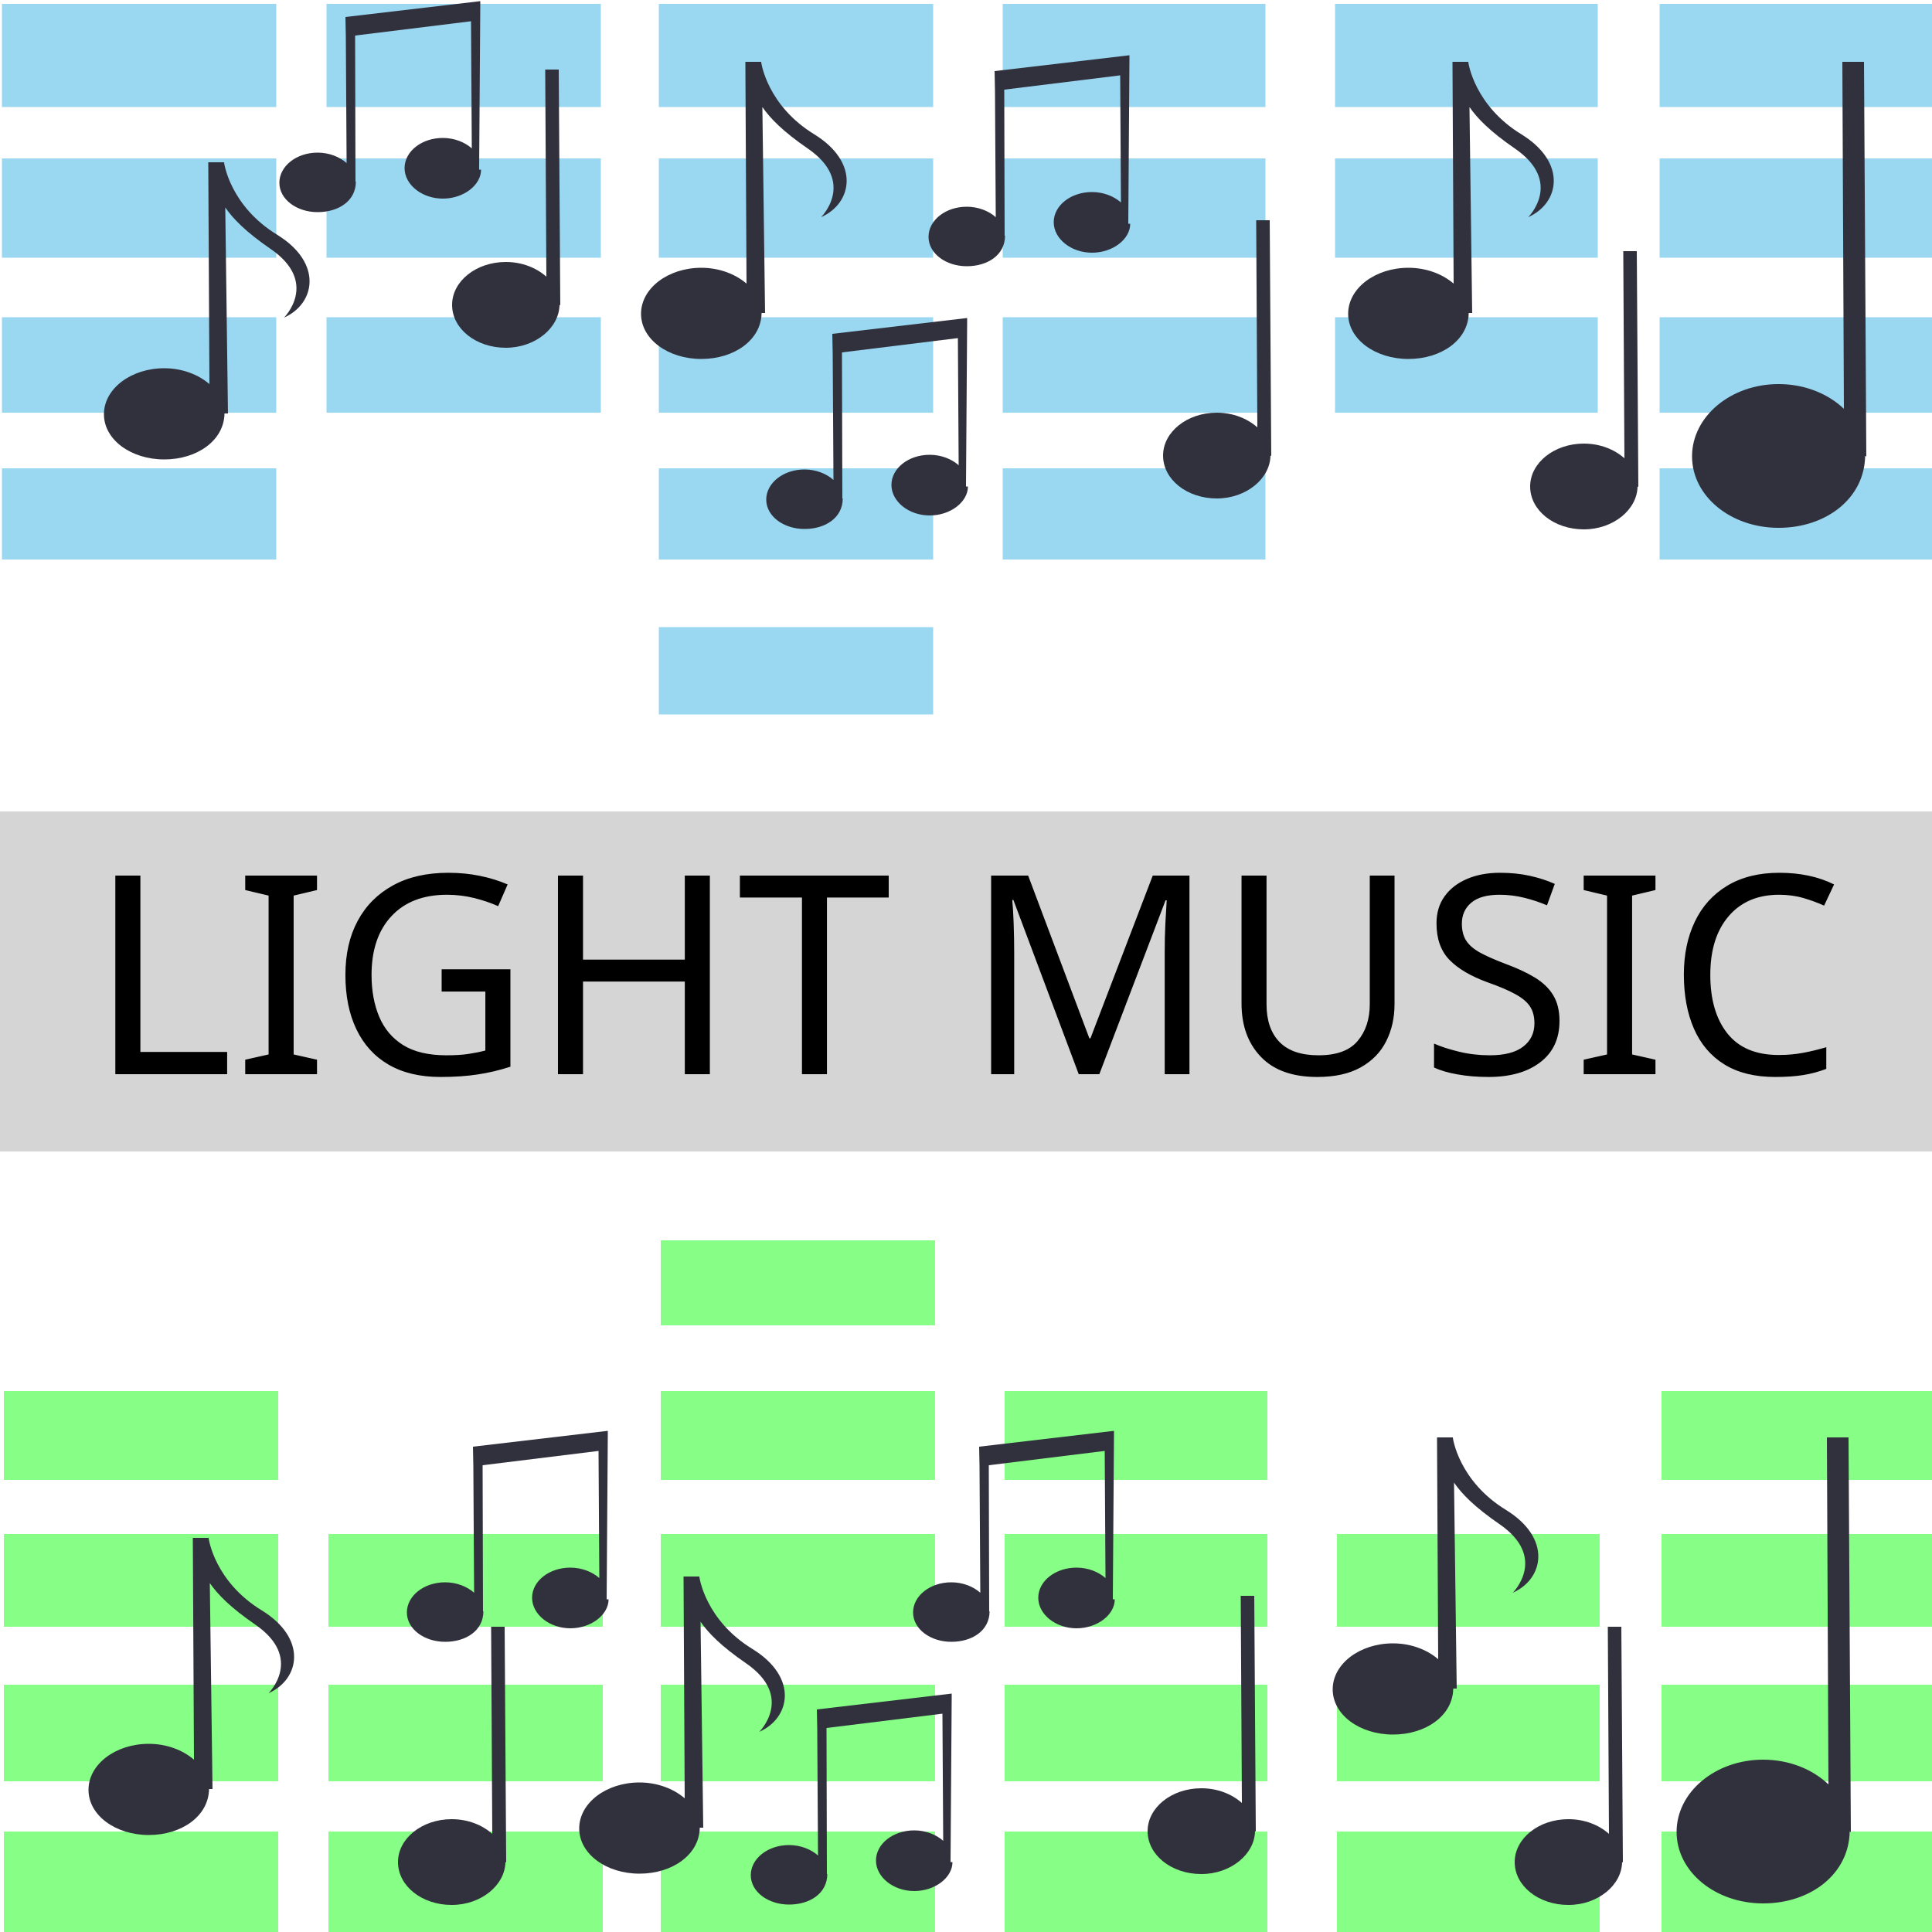
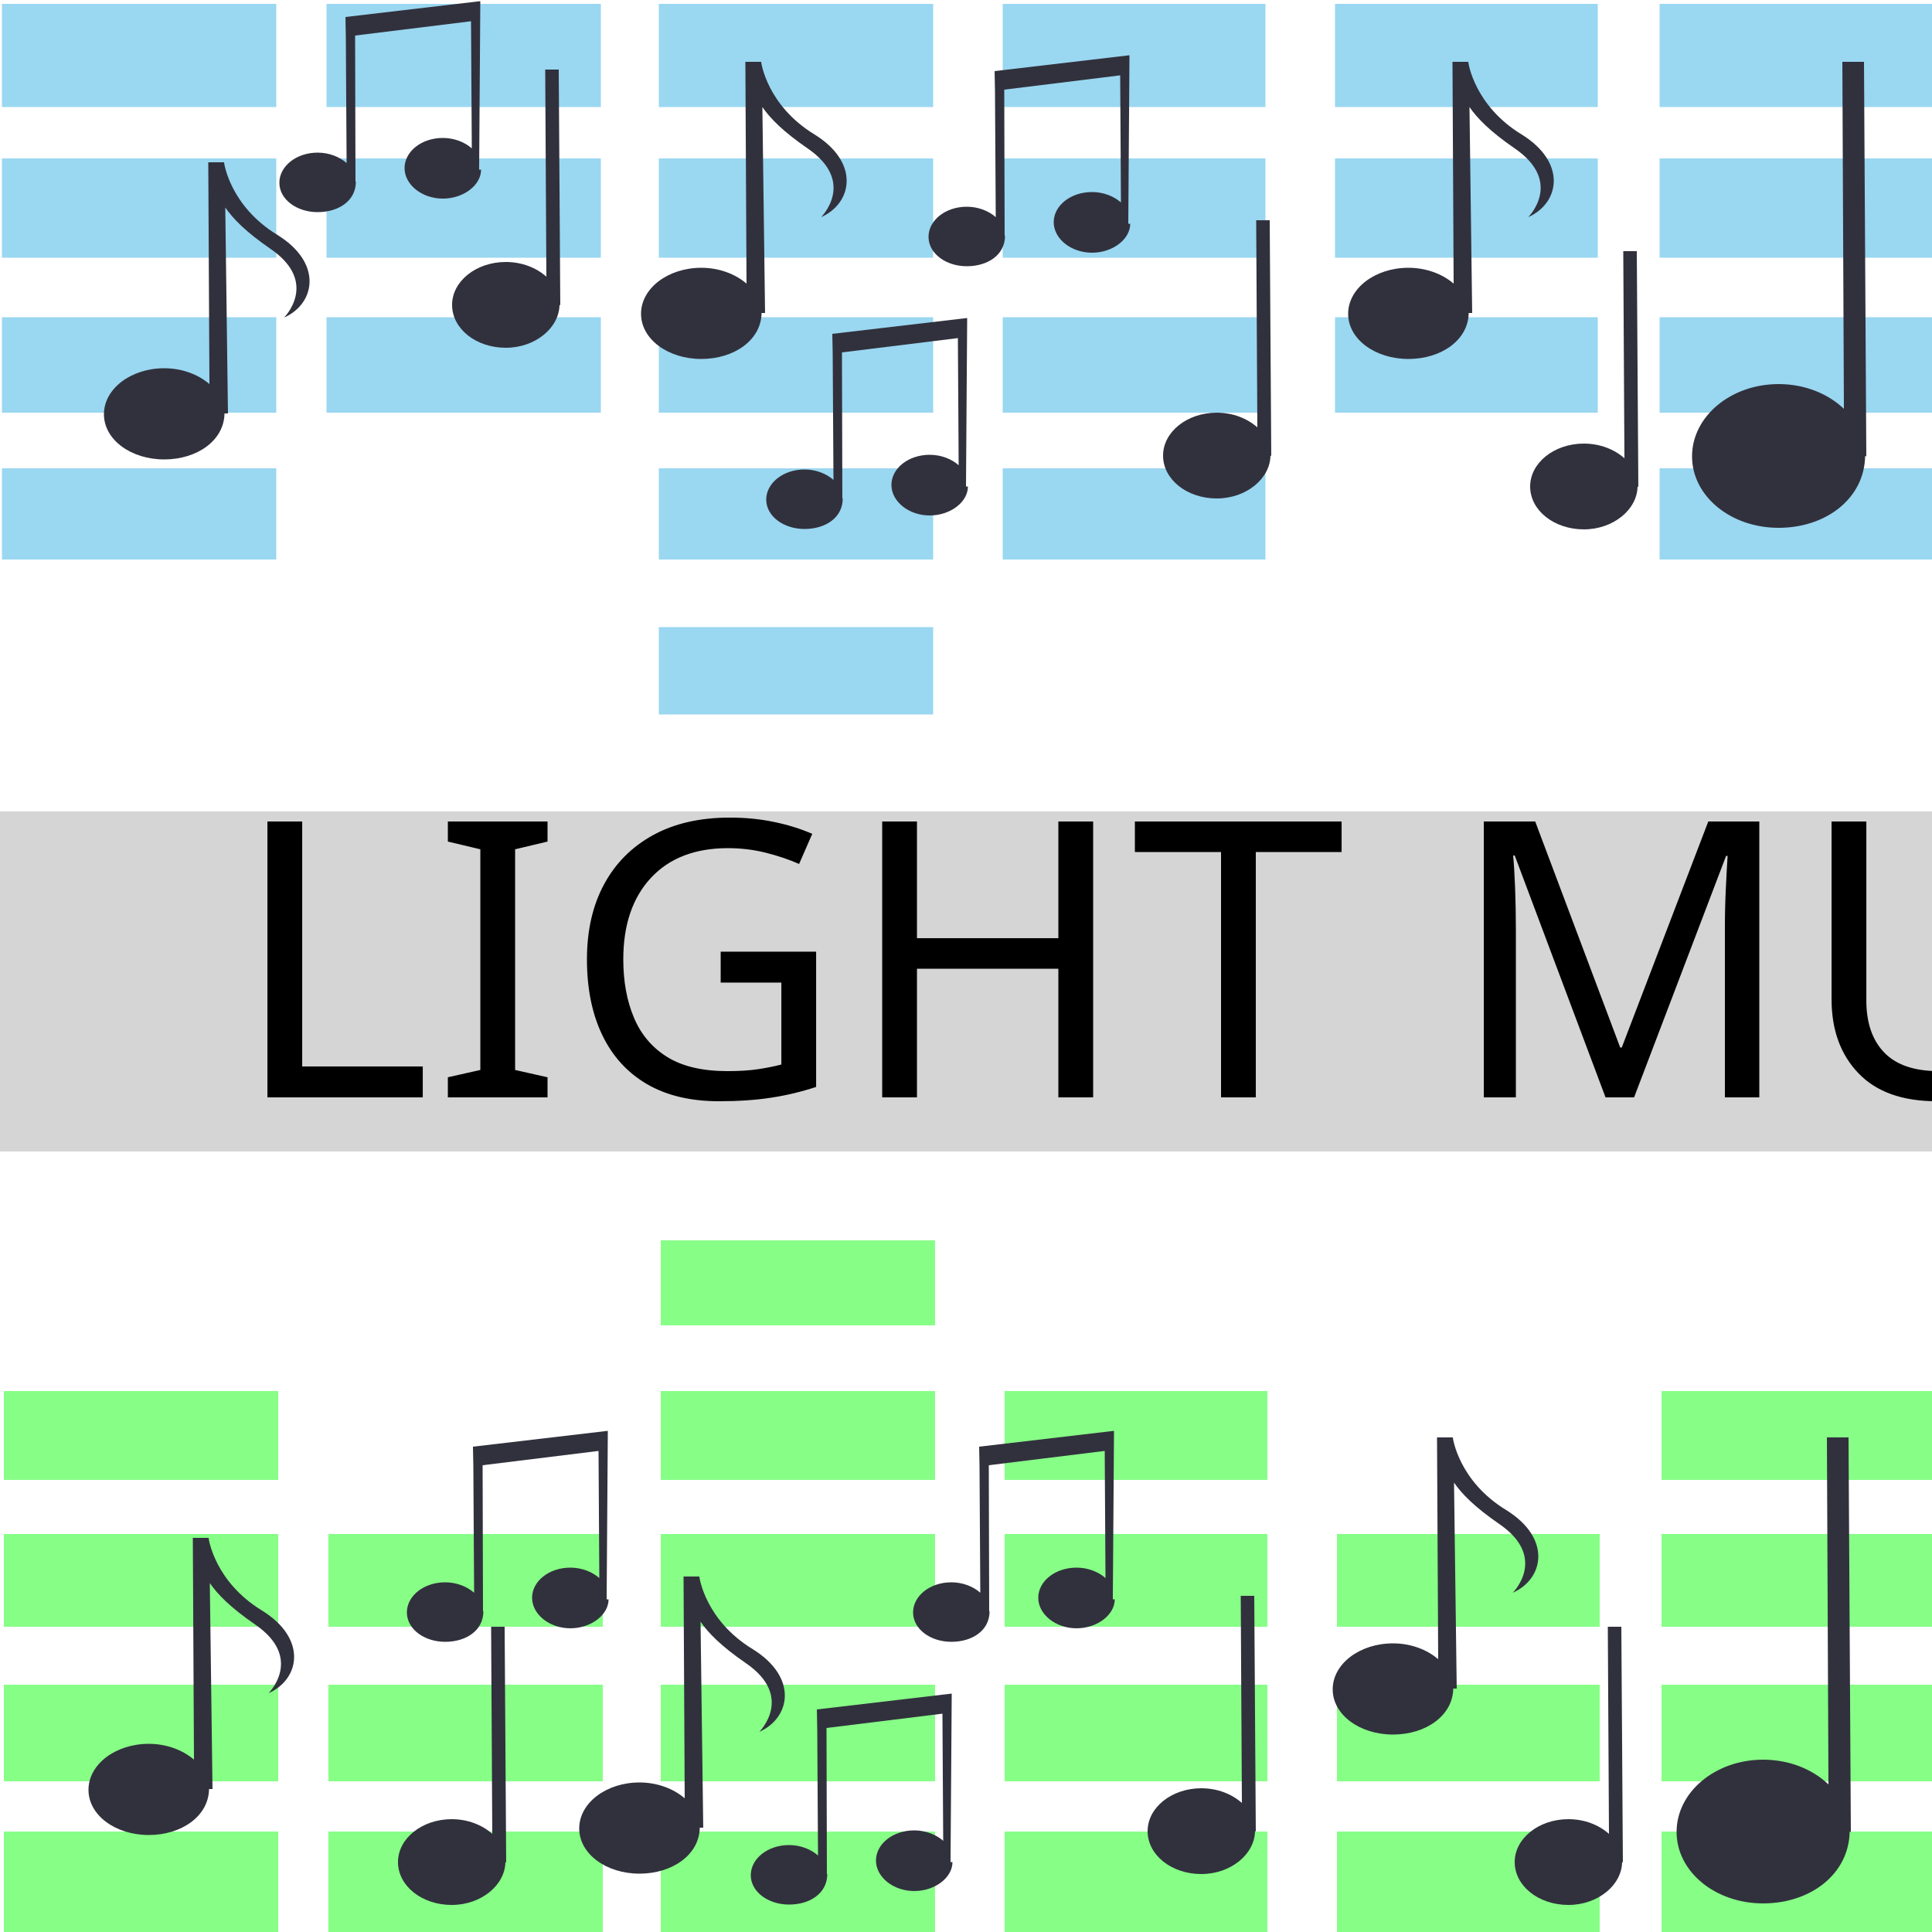
<svg xmlns="http://www.w3.org/2000/svg" version="1.1" id="Layer_1" x="0px" y="0px" viewBox="0 0 500 500" style="enable-background:new 0 0 500 500;" xml:space="preserve">
  <style type="text/css">
	.st0{opacity:0.47;}
	.st1{fill:#29ABE2;}
	.st2{fill:#00FF00;}
	.st3{fill:#31313D;}
	.st4{opacity:0.54;fill:#B2B2B2;enable-background:new    ;}
- 	.st5{font-family:'MyriadPro-Regular';}
- 	.st6{font-size:72px;}
+ 	.st5{font-family:'Tw Cen MT Condensed';}
+ 	.st6{font-size:100px;}
</style>
  <g class="st0">
    <rect x="0.5" y="1" class="st1" width="71" height="26.7" />
    <rect x="84.5" y="1" class="st1" width="71" height="26.7" />
    <rect x="170.5" y="1" class="st1" width="71" height="26.7" />
    <rect x="259.5" y="1" class="st1" width="68" height="26.7" />
    <rect x="345.5" y="1" class="st1" width="68" height="26.7" />
    <rect x="429.5" y="1" class="st1" width="71" height="26.7" />
    <rect x="0.5" y="41" class="st1" width="71" height="25.7" />
    <rect x="84.5" y="41" class="st1" width="71" height="25.7" />
    <rect x="170.5" y="41" class="st1" width="71" height="25.7" />
    <rect x="259.5" y="41" class="st1" width="68" height="25.7" />
    <rect x="345.5" y="41" class="st1" width="68" height="25.7" />
    <rect x="429.5" y="41" class="st1" width="71" height="25.7" />
    <rect x="0.5" y="82.1" class="st1" width="71" height="24.7" />
    <rect x="0.5" y="121.2" class="st1" width="71" height="23.6" />
    <rect x="84.5" y="82.1" class="st1" width="71" height="24.7" />
    <rect x="170.5" y="82.1" class="st1" width="71" height="24.7" />
    <rect x="259.5" y="82.1" class="st1" width="68" height="24.7" />
    <rect x="345.5" y="82.1" class="st1" width="68" height="24.7" />
    <rect x="429.5" y="82.1" class="st1" width="71" height="24.7" />
    <rect x="170.5" y="121.2" class="st1" width="71" height="23.6" />
    <rect x="259.5" y="121.2" class="st1" width="68" height="23.6" />
    <rect x="429.5" y="121.2" class="st1" width="71" height="23.6" />
    <rect x="170.5" y="162.3" class="st1" width="71" height="22.6" />
  </g>
  <g class="st0">
    <rect x="1" y="474" class="st2" width="71" height="26" />
    <rect x="85" y="474" class="st2" width="71" height="26" />
    <rect x="171" y="474" class="st2" width="71" height="26" />
    <rect x="260" y="474" class="st2" width="68" height="26" />
    <rect x="346" y="474" class="st2" width="68" height="26" />
    <rect x="430" y="474" class="st2" width="71" height="26" />
    <rect x="1" y="436" class="st2" width="71" height="25" />
    <rect x="85" y="436" class="st2" width="71" height="25" />
    <rect x="171" y="436" class="st2" width="71" height="25" />
    <rect x="260" y="436" class="st2" width="68" height="25" />
    <rect x="346" y="436" class="st2" width="68" height="25" />
    <rect x="430" y="436" class="st2" width="71" height="25" />
    <rect x="1" y="397" class="st2" width="71" height="24" />
    <rect x="1" y="360" class="st2" width="71" height="23" />
    <rect x="85" y="397" class="st2" width="71" height="24" />
    <rect x="171" y="397" class="st2" width="71" height="24" />
    <rect x="260" y="397" class="st2" width="68" height="24" />
    <rect x="346" y="397" class="st2" width="68" height="24" />
    <rect x="430" y="397" class="st2" width="71" height="24" />
    <rect x="171" y="360" class="st2" width="71" height="23" />
    <rect x="260" y="360" class="st2" width="68" height="23" />
    <rect x="430" y="360" class="st2" width="71" height="23" />
    <rect x="171" y="321" class="st2" width="71" height="22" />
  </g>
  <g>
-     <path class="st3" d="M483,118.2C483,118.1,483,118.1,483,118.2C483,118.1,483,118.1,483,118.2L482.4,16h-5.6l0.4,89.8   c-4.1-3.9-10.1-6.4-16.9-6.4c-12.4,0-22.4,8.4-22.4,18.7c0,10.3,10,18.5,22.4,18.5c12.3,0,22.2-7.6,22.4-18.6h0.2V118.2z" />
-     <path class="st3" d="M424,126C424,126,424,126,424,126C424,126,424,126,424,126l-0.4-61h-3.5l0.3,53.6c-2.6-2.3-6.3-3.8-10.5-3.8   c-7.7,0-13.9,5-13.9,11.1c0,6.2,6.2,11.1,13.9,11.1c7.6,0,13.8-5.1,13.9-11.1L424,126L424,126z" />
-     <path class="st3" d="M329,118C329,118,329,118,329,118C329,118,329,118,329,118l-0.4-61h-3.5l0.3,53.6c-2.6-2.3-6.3-3.8-10.5-3.8   c-7.7,0-13.9,5-13.9,11.1c0,6.2,6.2,11.1,13.9,11.1c7.6,0,13.8-5.1,13.9-11.1L329,118L329,118z" />
-     <path class="st3" d="M145,79C145,79,145,79,145,79C145,79,145,79,145,79l-0.4-61h-3.5l0.3,53.6c-2.6-2.3-6.3-3.8-10.5-3.8   c-7.7,0-13.9,5-13.9,11.1c0,6.2,6.2,11.1,13.9,11.1c7.6,0,13.8-5.1,13.9-11.1L145,79L145,79z" />
-     <path class="st3" d="M393.8,34.8C381.5,27.3,380,16.2,380,16.1V16h-4.1l0.3,57.4c-2.9-2.5-7.1-4.1-11.7-4.1   c-8.6,0-15.6,5.3-15.6,11.9c0,6.6,7,11.7,15.6,11.7c8.5,0,15.5-4.9,15.6-11.9h0.9v0.2c0,0,0,0,0,0c0,0,0,0,0,0l-0.7-53.5   c2,2.9,5.3,6.3,11.7,10.7c12.7,8.7,3.5,17.8,3.5,17.8C403.6,52.6,405.6,42.1,393.8,34.8z" />
-     <path class="st3" d="M71.8,60.8C59.5,53.3,58,42.2,58,42.1V42h-4.1l0.3,57.4c-2.9-2.5-7.1-4.1-11.7-4.1c-8.6,0-15.6,5.3-15.6,11.9   c0,6.6,7,11.7,15.6,11.7c8.5,0,15.5-4.9,15.6-11.9H59v0.2c0,0,0,0,0,0c0,0,0,0,0,0l-0.7-53.5c2,2.9,5.3,6.3,11.7,10.7   c12.7,8.7,3.5,17.8,3.5,17.8C81.6,78.6,83.6,68.1,71.8,60.8z" />
-     <path class="st3" d="M210.8,34.8C198.5,27.3,197,16.2,197,16.1V16h-4.1l0.3,57.4c-2.9-2.5-7.1-4.1-11.7-4.1   c-8.6,0-15.6,5.3-15.6,11.9c0,6.6,7,11.7,15.6,11.7c8.5,0,15.5-4.9,15.6-11.9h0.9v0.2c0,0,0,0,0,0c0,0,0,0,0,0l-0.7-53.5   c2,2.9,5.3,6.3,11.7,10.7c12.7,8.7,3.5,17.8,3.5,17.8C220.6,52.6,222.6,42.1,210.8,34.8z" />
-     <path class="st3" d="M292,57.6C292,57.6,292,57.6,292,57.6C292,57.6,292,57.5,292,57.6l0.3-42.6h0l0-0.7l-34.9,4.1l0.1,5.1   l0.2,32.7c-1.8-1.6-4.5-2.7-7.5-2.7c-5.5,0-9.9,3.5-9.9,7.8c0,4.3,4.5,7.6,9.9,7.6c5.4,0,9.9-2.9,9.9-7.9H260v0.3c0,0,0,0,0,0   c0,0,0,0,0,0l-0.1-38.1l30-3.7l0.2,32.9c-1.8-1.6-4.5-2.7-7.5-2.7c-5.5,0-9.9,3.5-9.9,7.8c0,4.3,4.5,7.9,9.9,7.9   c5.4,0,9.9-3.5,9.9-7.5H292V57.6z" />
-     <path class="st3" d="M124,43.6C124,43.6,124,43.6,124,43.6C124,43.6,124,43.5,124,43.6L124.3,1h0l0-0.7L89.4,4.4l0.1,5.1l0.2,32.7   c-1.8-1.6-4.5-2.7-7.5-2.7c-5.5,0-9.9,3.5-9.9,7.8c0,4.3,4.5,7.6,9.9,7.6c5.4,0,9.9-2.9,9.9-7.9H92v0.3c0,0,0,0,0,0c0,0,0,0,0,0   L91.9,9.2l30-3.7l0.2,32.9c-1.8-1.6-4.5-2.7-7.5-2.7c-5.5,0-9.9,3.5-9.9,7.8c0,4.3,4.5,7.9,9.9,7.9c5.4,0,9.9-3.5,9.9-7.5H124V43.6   z" />
-     <path class="st3" d="M250,125.6C250,125.6,250,125.6,250,125.6C250,125.6,250,125.5,250,125.6l0.3-42.6h0l0-0.7l-34.9,4.1l0.1,5.1   l0.2,32.7c-1.8-1.6-4.5-2.7-7.5-2.7c-5.5,0-9.9,3.5-9.9,7.8c0,4.3,4.5,7.6,9.9,7.6c5.4,0,9.9-2.9,9.9-7.9H218v0.3c0,0,0,0,0,0   c0,0,0,0,0,0l-0.1-38.1l30-3.7l0.2,32.9c-1.8-1.6-4.5-2.7-7.5-2.7c-5.5,0-9.9,3.5-9.9,7.8c0,4.3,4.5,7.9,9.9,7.9   c5.4,0,9.9-3.5,9.9-7.5H250V125.6z" />
+     <path class="st3" d="M483,118.2C483,118.1,483,118.1,483,118.2C483,118.1,483,118.1,483,118.2L482.4,16h-5.6l0.4,89.8   c-4.1-3.9-10.1-6.4-16.9-6.4c-12.4,0-22.4,8.4-22.4,18.7s10,18.5,22.4,18.5c12.3,0,22.2-7.6,22.4-18.6h0.2v0.2H483z" />
+     <path class="st3" d="M424,126L424,126L424,126l-0.4-61h-3.5l0.3,53.6c-2.6-2.3-6.3-3.8-10.5-3.8c-7.7,0-13.9,5-13.9,11.1   c0,6.2,6.2,11.1,13.9,11.1c7.6,0,13.8-5.1,13.9-11.1L424,126L424,126z" />
+     <path class="st3" d="M329,118L329,118L329,118l-0.4-61h-3.5l0.3,53.6c-2.6-2.3-6.3-3.8-10.5-3.8c-7.7,0-13.9,5-13.9,11.1   c0,6.2,6.2,11.1,13.9,11.1c7.6,0,13.8-5.1,13.9-11.1L329,118L329,118z" />
+     <path class="st3" d="M145,79L145,79L145,79l-0.4-61h-3.5l0.3,53.6c-2.6-2.3-6.3-3.8-10.5-3.8c-7.7,0-13.9,5-13.9,11.1   c0,6.2,6.2,11.1,13.9,11.1c7.6,0,13.8-5.1,13.9-11.1L145,79L145,79z" />
+     <path class="st3" d="M393.8,34.8C381.5,27.3,380,16.2,380,16.1V16h-4.1l0.3,57.4c-2.9-2.5-7.1-4.1-11.7-4.1   c-8.6,0-15.6,5.3-15.6,11.9s7,11.7,15.6,11.7c8.5,0,15.5-4.9,15.6-11.9h0.9v0.2l0,0l0,0l-0.7-53.5c2,2.9,5.3,6.3,11.7,10.7   c12.7,8.7,3.5,17.8,3.5,17.8C403.6,52.6,405.6,42.1,393.8,34.8z" />
+     <path class="st3" d="M71.8,60.8C59.5,53.3,58,42.2,58,42.1V42h-4.1l0.3,57.4c-2.9-2.5-7.1-4.1-11.7-4.1c-8.6,0-15.6,5.3-15.6,11.9   s7,11.7,15.6,11.7c8.5,0,15.5-4.9,15.6-11.9H59v0.2l0,0l0,0l-0.7-53.5c2,2.9,5.3,6.3,11.7,10.7c12.7,8.7,3.5,17.8,3.5,17.8   C81.6,78.6,83.6,68.1,71.8,60.8z" />
+     <path class="st3" d="M210.8,34.8C198.5,27.3,197,16.2,197,16.1V16h-4.1l0.3,57.4c-2.9-2.5-7.1-4.1-11.7-4.1   c-8.6,0-15.6,5.3-15.6,11.9s7,11.7,15.6,11.7c8.5,0,15.5-4.9,15.6-11.9h0.9v0.2l0,0l0,0l-0.7-53.5c2,2.9,5.3,6.3,11.7,10.7   c12.7,8.7,3.5,17.8,3.5,17.8C220.6,52.6,222.6,42.1,210.8,34.8z" />
+     <path class="st3" d="M292,57.6L292,57.6C292,57.6,292,57.5,292,57.6l0.3-42.6l0,0v-0.7l-34.9,4.1l0.1,5.1l0.2,32.7   c-1.8-1.6-4.5-2.7-7.5-2.7c-5.5,0-9.9,3.5-9.9,7.8s4.5,7.6,9.9,7.6s9.9-2.9,9.9-7.9H260v0.3l0,0l0,0l-0.1-38.1l30-3.7l0.2,32.9   c-1.8-1.6-4.5-2.7-7.5-2.7c-5.5,0-9.9,3.5-9.9,7.8s4.5,7.9,9.9,7.9s9.9-3.5,9.9-7.5H292V57.6z" />
+     <path class="st3" d="M124,43.6L124,43.6C124,43.6,124,43.5,124,43.6L124.3,1l0,0V0.3L89.4,4.4l0.1,5.1l0.2,32.7   c-1.8-1.6-4.5-2.7-7.5-2.7c-5.5,0-9.9,3.5-9.9,7.8s4.5,7.6,9.9,7.6s9.9-2.9,9.9-7.9H92v0.3l0,0l0,0L91.9,9.2l30-3.7l0.2,32.9   c-1.8-1.6-4.5-2.7-7.5-2.7c-5.5,0-9.9,3.5-9.9,7.8s4.5,7.9,9.9,7.9s9.9-3.5,9.9-7.5H124V43.6z" />
+     <path class="st3" d="M250,125.6L250,125.6C250,125.6,250,125.5,250,125.6l0.3-42.6l0,0v-0.7l-34.9,4.1l0.1,5.1l0.2,32.7   c-1.8-1.6-4.5-2.7-7.5-2.7c-5.5,0-9.9,3.5-9.9,7.8s4.5,7.6,9.9,7.6s9.9-2.9,9.9-7.9H218v0.3l0,0l0,0l-0.1-38.1l30-3.7l0.2,32.9   c-1.8-1.6-4.5-2.7-7.5-2.7c-5.5,0-9.9,3.5-9.9,7.8s4.5,7.9,9.9,7.9s9.9-3.5,9.9-7.5H250V125.6z" />
  </g>
  <g>
-     <path class="st3" d="M479,474.2C479,474.1,479,474.1,479,474.2C479,474.1,479,474.1,479,474.2L478.4,372h-5.6l0.4,89.8   c-4.1-3.9-10.1-6.4-16.9-6.4c-12.4,0-22.4,8.4-22.4,18.7c0,10.3,10,18.5,22.4,18.5c12.3,0,22.2-7.6,22.4-18.6h0.2V474.2z" />
-     <path class="st3" d="M420,482C420,482,420,482,420,482C420,482,420,482,420,482l-0.4-61h-3.5l0.3,53.6c-2.6-2.3-6.3-3.8-10.5-3.8   c-7.7,0-13.9,5-13.9,11.1c0,6.2,6.2,11.1,13.9,11.1c7.6,0,13.8-5.1,13.9-11.1L420,482L420,482z" />
-     <path class="st3" d="M325,474C325,474,325,474,325,474C325,474,325,474,325,474l-0.4-61h-3.5l0.3,53.6c-2.6-2.3-6.3-3.8-10.5-3.8   c-7.7,0-13.9,5-13.9,11.1c0,6.2,6.2,11.1,13.9,11.1c7.6,0,13.8-5.1,13.9-11.1L325,474L325,474z" />
-     <path class="st3" d="M131,482C131,482,131,482,131,482C131,482,131,482,131,482l-0.4-61h-3.5l0.3,53.6c-2.6-2.3-6.3-3.8-10.5-3.8   c-7.7,0-13.9,5-13.9,11.1c0,6.2,6.2,11.1,13.9,11.1c7.6,0,13.8-5.1,13.9-11.1L131,482L131,482z" />
-     <path class="st3" d="M389.8,390.8c-12.3-7.5-13.8-18.6-13.8-18.7V372h-4.1l0.3,57.4c-2.9-2.5-7.1-4.1-11.7-4.1   c-8.6,0-15.6,5.3-15.6,11.9c0,6.6,7,11.7,15.6,11.7c8.5,0,15.5-4.9,15.6-11.9h0.9v0.2c0,0,0,0,0,0c0,0,0,0,0,0l-0.7-53.5   c2,2.9,5.3,6.3,11.7,10.7c12.7,8.7,3.5,17.8,3.5,17.8C399.6,408.6,401.6,398.1,389.8,390.8z" />
-     <path class="st3" d="M67.8,416.8C55.5,409.3,54,398.2,54,398.1V398h-4.1l0.3,57.4c-2.9-2.5-7.1-4.1-11.7-4.1   c-8.6,0-15.6,5.3-15.6,11.9c0,6.6,7,11.7,15.6,11.7c8.5,0,15.5-4.9,15.6-11.9H55v0.2c0,0,0,0,0,0c0,0,0,0,0,0l-0.7-53.5   c2,2.9,5.3,6.3,11.7,10.7c12.7,8.7,3.5,17.8,3.5,17.8C77.6,434.6,79.6,424.1,67.8,416.8z" />
-     <path class="st3" d="M194.8,426.8c-12.3-7.5-13.8-18.6-13.8-18.7V408h-4.1l0.3,57.4c-2.9-2.5-7.1-4.1-11.7-4.1   c-8.6,0-15.6,5.3-15.6,11.9c0,6.6,7,11.7,15.6,11.7c8.5,0,15.5-4.9,15.6-11.9h0.9v0.2c0,0,0,0,0,0c0,0,0,0,0,0l-0.7-53.5   c2,2.9,5.3,6.3,11.7,10.7c12.7,8.7,3.5,17.8,3.5,17.8C204.6,444.6,206.6,434.1,194.8,426.8z" />
-     <path class="st3" d="M288,413.6C288,413.6,288,413.6,288,413.6C288,413.6,288,413.5,288,413.6l0.3-42.6h0l0-0.7l-34.9,4.1l0.1,5.1   l0.2,32.7c-1.8-1.6-4.5-2.7-7.5-2.7c-5.5,0-9.9,3.5-9.9,7.8c0,4.3,4.5,7.6,9.9,7.6c5.4,0,9.9-2.9,9.9-7.9H256v0.3c0,0,0,0,0,0   c0,0,0,0,0,0l-0.1-38.1l30-3.7l0.2,32.9c-1.8-1.6-4.5-2.7-7.5-2.7c-5.5,0-9.9,3.5-9.9,7.8c0,4.3,4.5,7.9,9.9,7.9   c5.4,0,9.9-3.5,9.9-7.5H288V413.6z" />
-     <path class="st3" d="M157,413.6C157,413.6,157,413.6,157,413.6C157,413.6,157,413.5,157,413.6l0.3-42.6h0l0-0.7l-34.9,4.1l0.1,5.1   l0.2,32.7c-1.8-1.6-4.5-2.7-7.5-2.7c-5.5,0-9.9,3.5-9.9,7.8c0,4.3,4.5,7.6,9.9,7.6c5.4,0,9.9-2.9,9.9-7.9H125v0.3c0,0,0,0,0,0   c0,0,0,0,0,0l-0.1-38.1l30-3.7l0.2,32.9c-1.8-1.6-4.5-2.7-7.5-2.7c-5.5,0-9.9,3.5-9.9,7.8c0,4.3,4.5,7.9,9.9,7.9   c5.4,0,9.9-3.5,9.9-7.5H157V413.6z" />
-     <path class="st3" d="M246,481.6C246,481.6,246,481.6,246,481.6C246,481.6,246,481.5,246,481.6l0.3-42.6h0l0-0.7l-34.9,4.1l0.1,5.1   l0.2,32.7c-1.8-1.6-4.5-2.7-7.5-2.7c-5.5,0-9.9,3.5-9.9,7.8c0,4.3,4.5,7.6,9.9,7.6c5.4,0,9.9-2.9,9.9-7.9H214v0.3c0,0,0,0,0,0   c0,0,0,0,0,0l-0.1-38.1l30-3.7l0.2,32.9c-1.8-1.6-4.5-2.7-7.5-2.7c-5.5,0-9.9,3.5-9.9,7.8c0,4.3,4.5,7.9,9.9,7.9   c5.4,0,9.9-3.5,9.9-7.5H246V481.6z" />
+     <path class="st3" d="M479,474.2C479,474.1,479,474.1,479,474.2C479,474.1,479,474.1,479,474.2L478.4,372h-5.6l0.4,89.8   c-4.1-3.9-10.1-6.4-16.9-6.4c-12.4,0-22.4,8.4-22.4,18.7c0,10.3,10,18.5,22.4,18.5c12.3,0,22.2-7.6,22.4-18.6h0.2v0.2H479z" />
+     <path class="st3" d="M420,482L420,482L420,482l-0.4-61h-3.5l0.3,53.6c-2.6-2.3-6.3-3.8-10.5-3.8c-7.7,0-13.9,5-13.9,11.1   c0,6.2,6.2,11.1,13.9,11.1c7.6,0,13.8-5.1,13.9-11.1L420,482L420,482z" />
+     <path class="st3" d="M325,474L325,474L325,474l-0.4-61h-3.5l0.3,53.6c-2.6-2.3-6.3-3.8-10.5-3.8c-7.7,0-13.9,5-13.9,11.1   c0,6.2,6.2,11.1,13.9,11.1c7.6,0,13.8-5.1,13.9-11.1L325,474L325,474z" />
+     <path class="st3" d="M131,482L131,482L131,482l-0.4-61h-3.5l0.3,53.6c-2.6-2.3-6.3-3.8-10.5-3.8c-7.7,0-13.9,5-13.9,11.1   c0,6.2,6.2,11.1,13.9,11.1c7.6,0,13.8-5.1,13.9-11.1L131,482L131,482z" />
+     <path class="st3" d="M389.8,390.8c-12.3-7.5-13.8-18.6-13.8-18.7V372h-4.1l0.3,57.4c-2.9-2.5-7.1-4.1-11.7-4.1   c-8.6,0-15.6,5.3-15.6,11.9s7,11.7,15.6,11.7c8.5,0,15.5-4.9,15.6-11.9h0.9v0.2l0,0l0,0l-0.7-53.5c2,2.9,5.3,6.3,11.7,10.7   c12.7,8.7,3.5,17.8,3.5,17.8C399.6,408.6,401.6,398.1,389.8,390.8z" />
+     <path class="st3" d="M67.8,416.8C55.5,409.3,54,398.2,54,398.1V398h-4.1l0.3,57.4c-2.9-2.5-7.1-4.1-11.7-4.1   c-8.6,0-15.6,5.3-15.6,11.9s7,11.7,15.6,11.7c8.5,0,15.5-4.9,15.6-11.9H55v0.2l0,0l0,0l-0.7-53.5c2,2.9,5.3,6.3,11.7,10.7   c12.7,8.7,3.5,17.8,3.5,17.8C77.6,434.6,79.6,424.1,67.8,416.8z" />
+     <path class="st3" d="M194.8,426.8c-12.3-7.5-13.8-18.6-13.8-18.7V408h-4.1l0.3,57.4c-2.9-2.5-7.1-4.1-11.7-4.1   c-8.6,0-15.6,5.3-15.6,11.9s7,11.7,15.6,11.7c8.5,0,15.5-4.9,15.6-11.9h0.9v0.2l0,0l0,0l-0.7-53.5c2,2.9,5.3,6.3,11.7,10.7   c12.7,8.7,3.5,17.8,3.5,17.8C204.6,444.6,206.6,434.1,194.8,426.8z" />
+     <path class="st3" d="M288,413.6L288,413.6C288,413.6,288,413.5,288,413.6l0.3-42.6l0,0v-0.7l-34.9,4.1l0.1,5.1l0.2,32.7   c-1.8-1.6-4.5-2.7-7.5-2.7c-5.5,0-9.9,3.5-9.9,7.8s4.5,7.6,9.9,7.6s9.9-2.9,9.9-7.9H256v0.3l0,0l0,0l-0.1-38.1l30-3.7l0.2,32.9   c-1.8-1.6-4.5-2.7-7.5-2.7c-5.5,0-9.9,3.5-9.9,7.8s4.5,7.9,9.9,7.9s9.9-3.5,9.9-7.5H288V413.6z" />
+     <path class="st3" d="M157,413.6L157,413.6C157,413.6,157,413.5,157,413.6l0.3-42.6l0,0v-0.7l-34.9,4.1l0.1,5.1l0.2,32.7   c-1.8-1.6-4.5-2.7-7.5-2.7c-5.5,0-9.9,3.5-9.9,7.8s4.5,7.6,9.9,7.6s9.9-2.9,9.9-7.9H125v0.3l0,0l0,0l-0.1-38.1l30-3.7l0.2,32.9   c-1.8-1.6-4.5-2.7-7.5-2.7c-5.5,0-9.9,3.5-9.9,7.8s4.5,7.9,9.9,7.9s9.9-3.5,9.9-7.5H157V413.6z" />
+     <path class="st3" d="M246,481.6L246,481.6C246,481.6,246,481.5,246,481.6l0.3-42.6l0,0v-0.7l-34.9,4.1l0.1,5.1l0.2,32.7   c-1.8-1.6-4.5-2.7-7.5-2.7c-5.5,0-9.9,3.5-9.9,7.8s4.5,7.6,9.9,7.6s9.9-2.9,9.9-7.9H214v0.3l0,0l0,0l-0.1-38.1l30-3.7l0.2,32.9   c-1.8-1.6-4.5-2.7-7.5-2.7c-5.5,0-9.9,3.5-9.9,7.8s4.5,7.9,9.9,7.9s9.9-3.5,9.9-7.5H246V481.6z" />
  </g>
-   <rect x="-35.8" y="210" class="st4" width="552" height="88" />
-   <text transform="matrix(1 0 0 1 22.8636 278)" class="st5 st6">LIGHT MUSIC</text>
+   <rect y="210" class="st4" width="501" height="88" />
+   <text transform="matrix(1 0 0 1 59.5063 284)" class="st5 st6">LIGHT MUSIC</text>
</svg>
